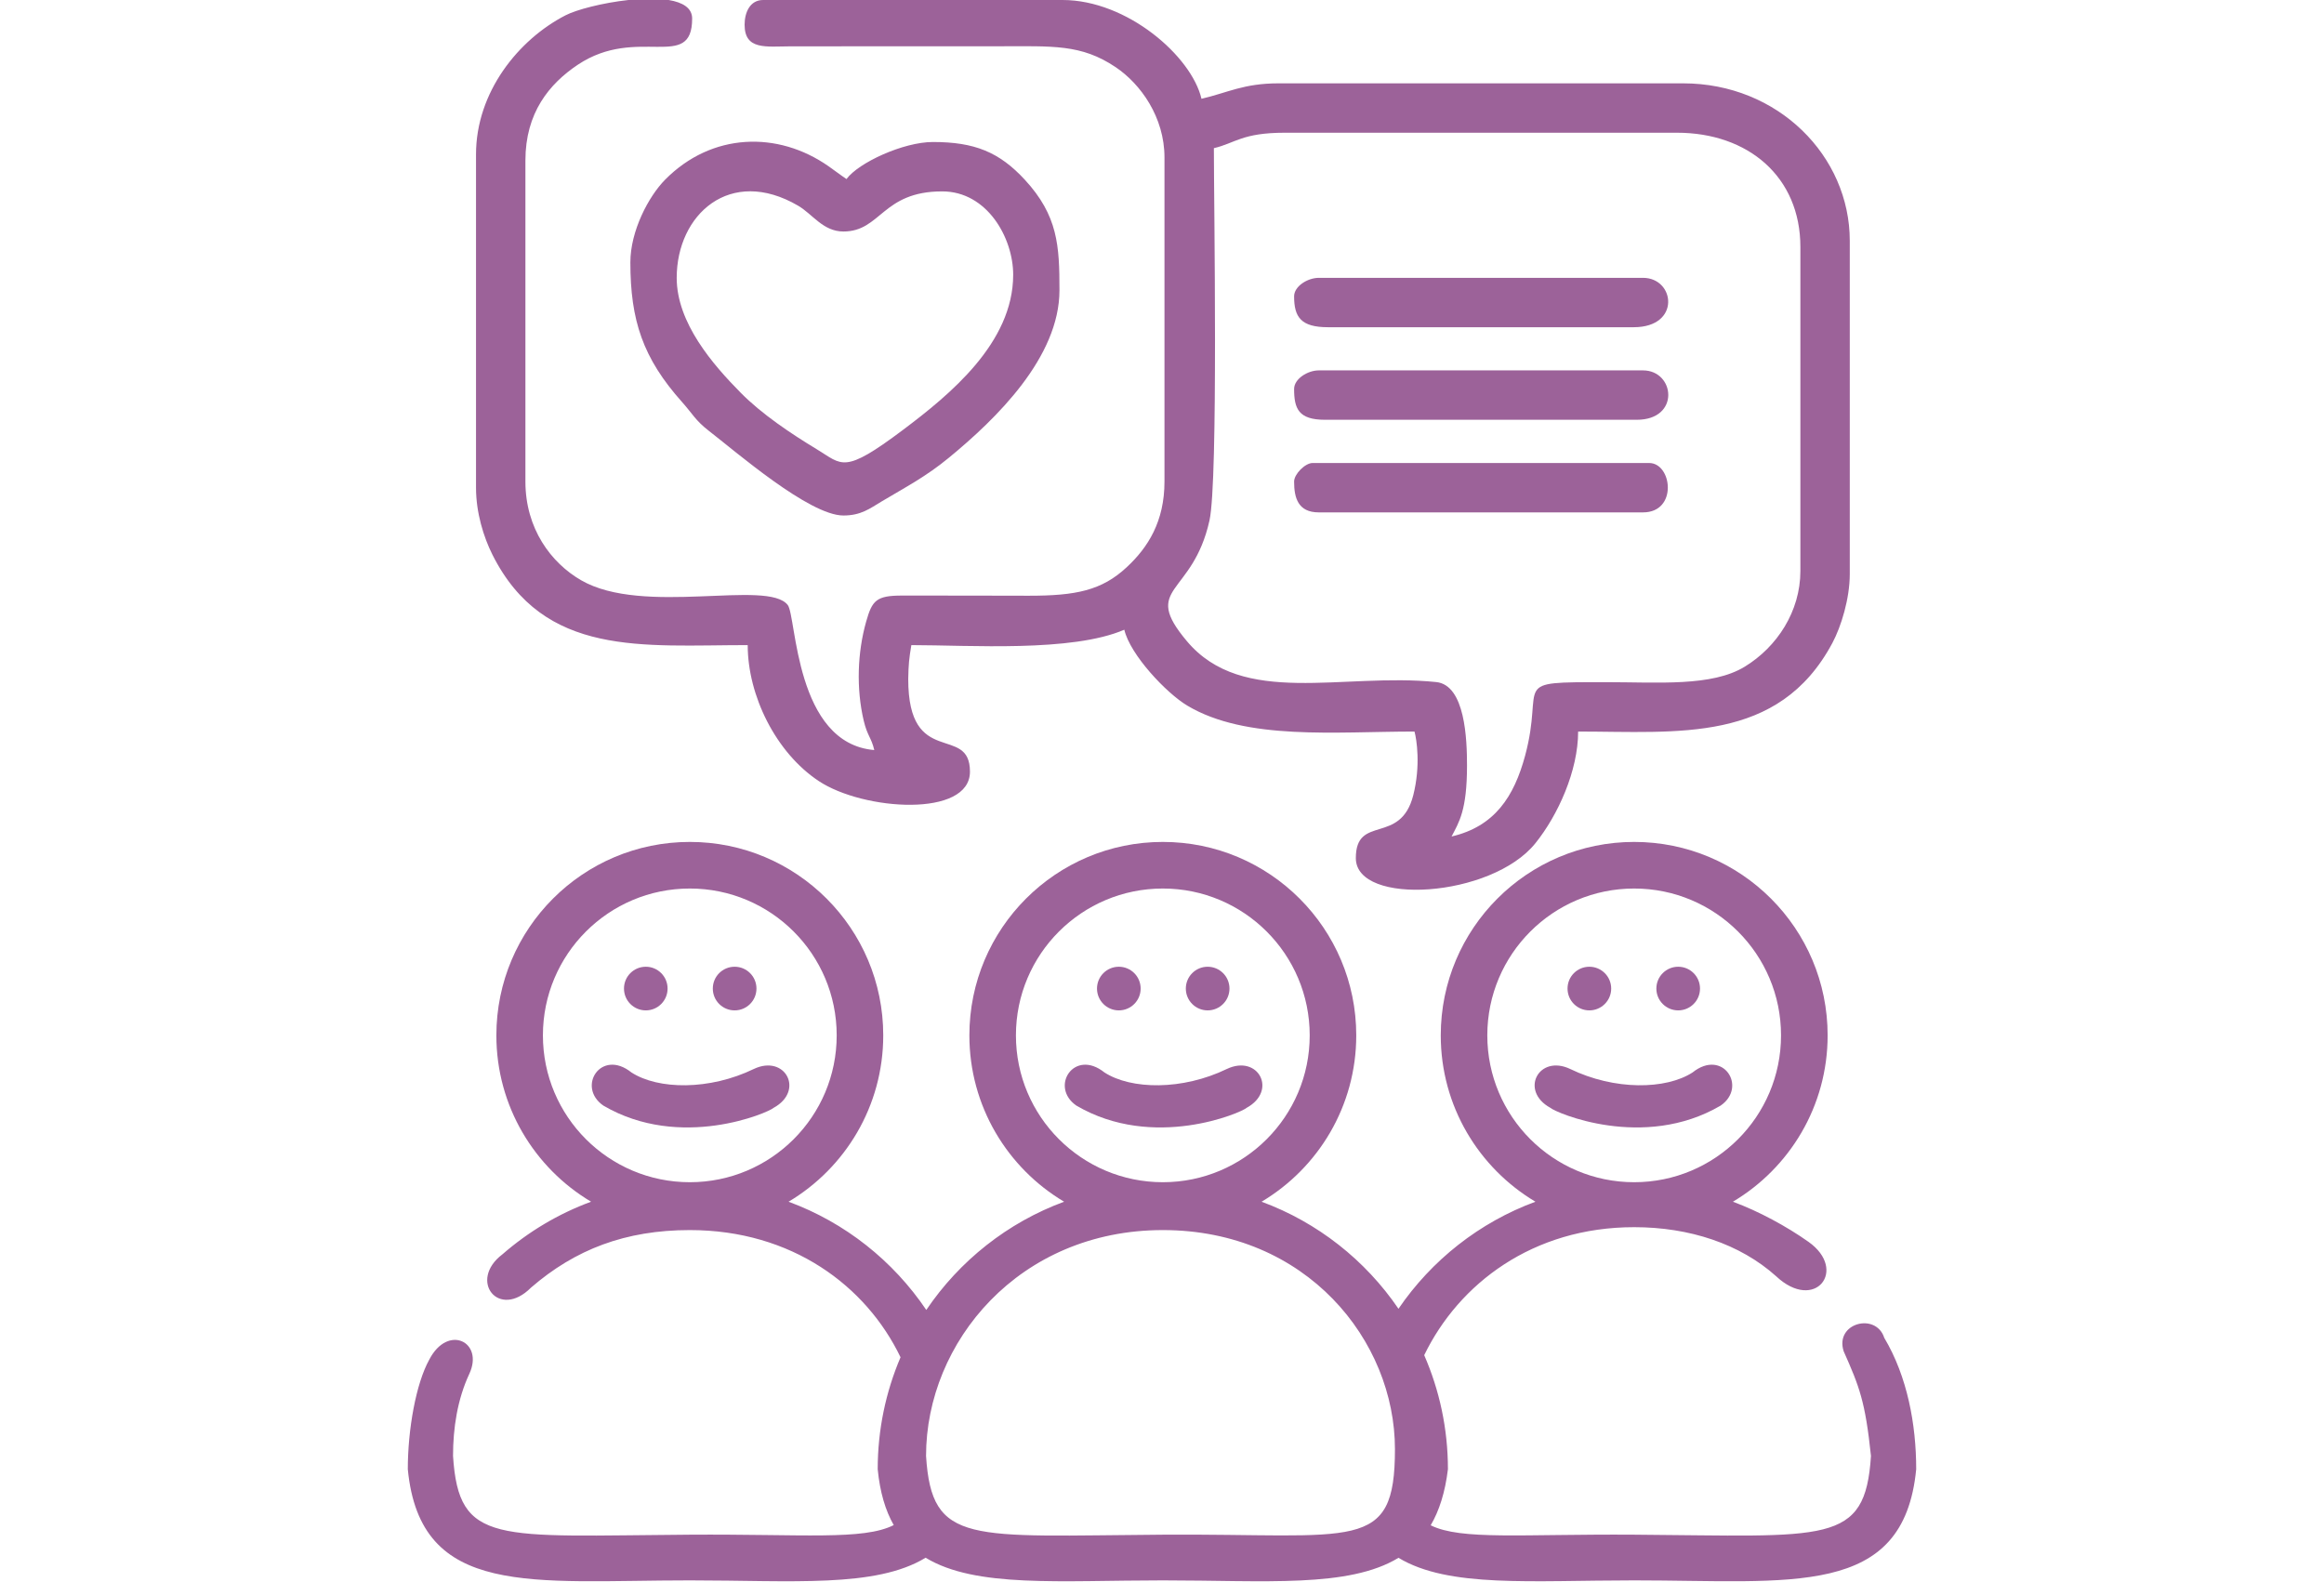
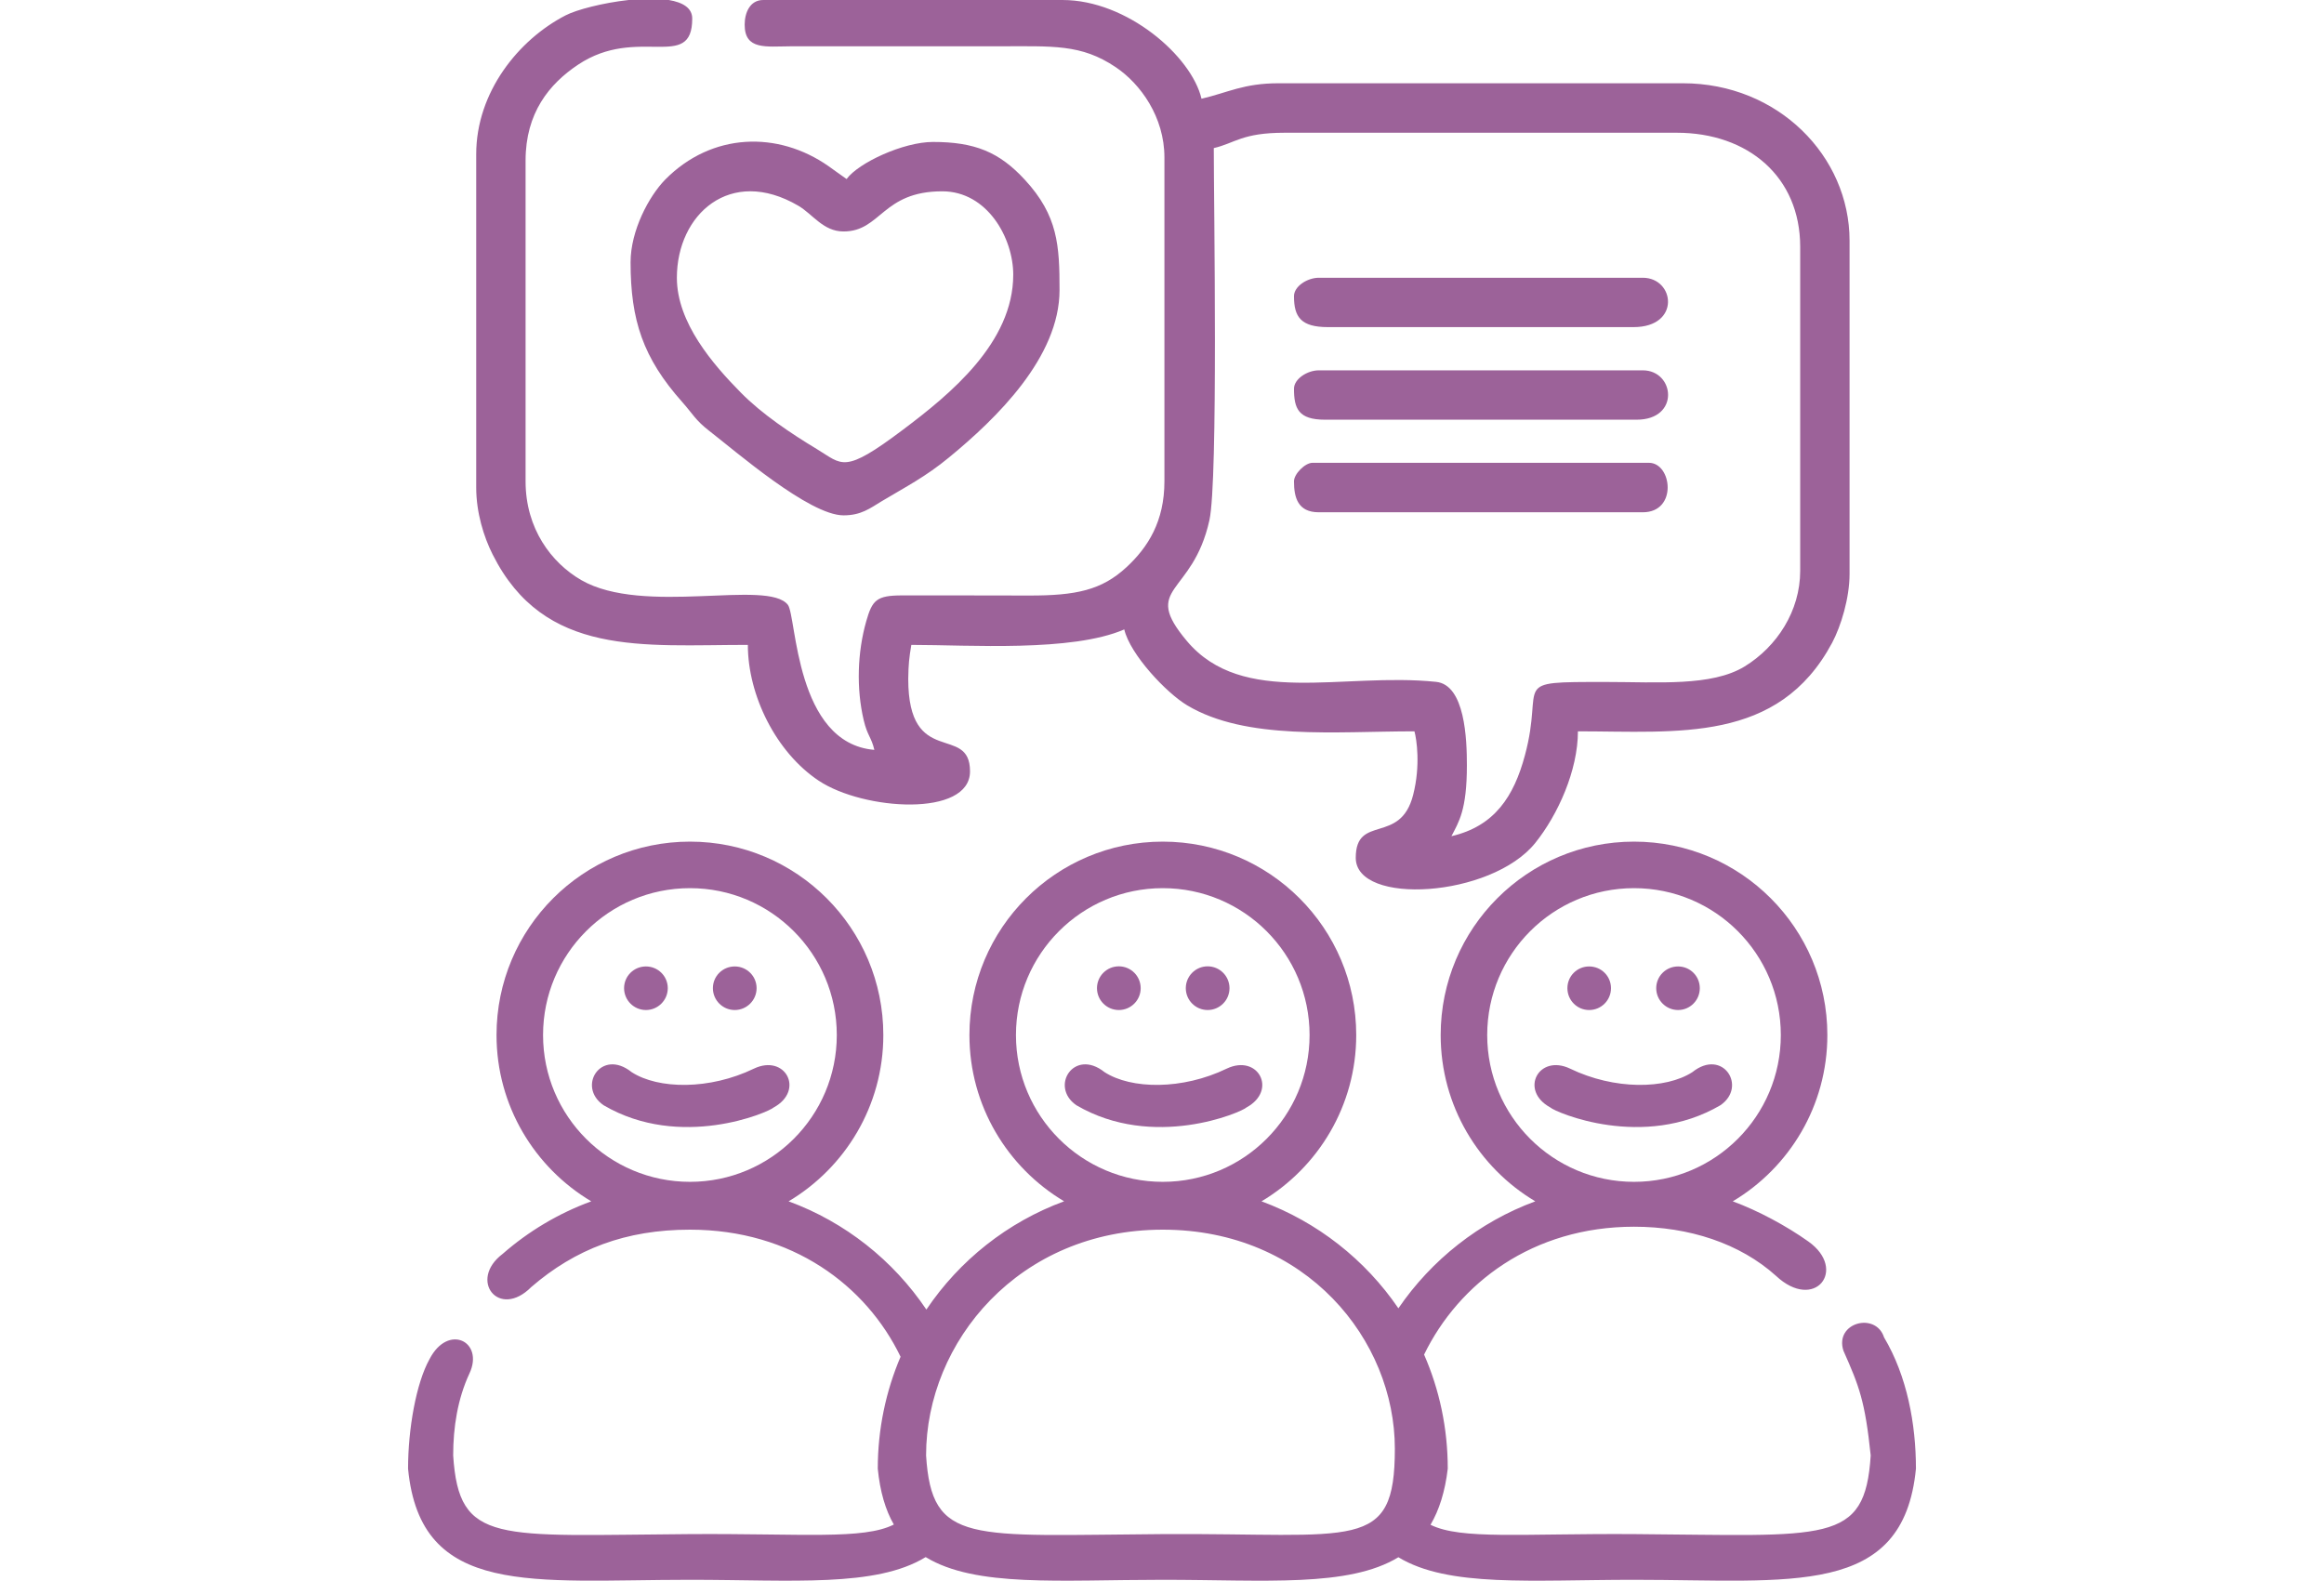
- <svg xmlns="http://www.w3.org/2000/svg" xml:space="preserve" width="440.859mm" height="300mm" version="1.1" style="shape-rendering:geometricPrecision; text-rendering:geometricPrecision; image-rendering:optimizeQuality; fill-rule:evenodd; clip-rule:evenodd" viewBox="0 0 44086 30000">
+ <svg xmlns="http://www.w3.org/2000/svg" width="743.679" height="505.92" viewBox="0 0 19677 13386" shape-rendering="geometricPrecision" text-rendering="geometricPrecision" image-rendering="optimizeQuality" fill-rule="evenodd" clip-rule="evenodd">
  <defs>
-     <style type="text/css">
-    
-     .fil0 {fill:#9C6299}
-    
-   </style>
+     <style>.fil0{fill:#9c6299}</style>
  </defs>
  <g id="Capa_x0020_1">
-     <g id="_684574248">
+     <g id="_3031540593728">
+       <path class="fil0" d="M12289 7081c63-122 131-221 131-601 0-217-15-681-261-706-792-82-1637 216-2110-346-392-467 48-376 191-1023 75-338 37-2694 37-3151 181-42 238-130 601-130h3319c604 0 1045 374 1045 966v2744c0 340-197 642-471 810-279 170-731 131-1175 131-834 0-515-5-685 622-93 347-256 599-622 684zM5322 0h341c118 20 198 67 198 157 0 454-463 54-967 391-243 162-444 408-444 811v2717c0 401 219 690 471 836 529 305 1580-11 1750 210 74 97 61 1172 732 1228-25-108-59-119-90-251-64-271-53-576 21-837 51-179 86-220 303-220 357-1 715 1 1072 1 401 1 619-45 830-241 181-168 320-387 320-726V1333c0-341-201-622-412-764-294-198-532-177-999-177H6697c-211 1-392 34-392-183 0-100 44-209 157-209h2535c546 0 1092 476 1176 836 224-52 356-131 653-131h3423c806 0 1411 618 1411 1333v2822c0 205-73 443-148 584-456 852-1307 749-2152 749 0 331-169 706-361 945-373 464-1520 533-1520 126 0-374 378-106 486-533 64-251 29-472 11-538-669 0-1425 78-1924-220-176-105-483-430-533-643-446 193-1309 131-1803 131-19 115-24 162-26 288 0 762 523 375 523 783 0 390-901 332-1281 79-361-240-600-722-600-1150-888 0-1724 105-2161-766-75-149-139-354-139-567V1306c0-526 359-971 757-1176 93-48 315-106 533-130z" />
+       <path class="fil0" d="M5731 2352c0-536 452-947 1028-610 123 72 211 218 383 218 318 0 326-340 836-340 381 0 601 395 601 706 0 577-536 1014-934 1313-504 380-511 295-727 165-222-134-467-298-645-479-236-239-542-592-542-973zm-392-131c0 490 105 810 437 1183 89 100 113 155 227 243 224 173 849 717 1139 717 149 0 223-59 324-120 204-122 373-208 570-371 399-328 935-847 935-1417 0-376-13-630-294-934-217-236-426-320-778-320-250 0-630 176-731 314-54-37-99-71-153-109-428-300-988-286-1383 114-138 141-293 432-293 700zM10956 4076c0 136 32 262 210 262h2743c297 0 248-419 52-419h-2848c-63 0-157 94-157 157zM10956 3292c0 167 37 262 262 262h2639c370 0 323-418 52-418h-2743c-96 0-210 72-210 156zM10956 2508c0 176 58 262 288 262h2587c402 0 350-418 78-418h-2743c-96 0-210 72-210 156z" />
      <g>
-         <path class="fil0" d="M27536 15870c142,-273 293,-496 293,-1347 0,-486 -32,-1526 -584,-1583 -1775,-182 -3670,484 -4729,-775 -880,-1046 107,-843 428,-2292 168,-759 83,-6039 83,-7062 404,-94 534,-293 1346,-293l7438 0c1354,0 2342,839 2342,2167l0 6149c0,763 -441,1439 -1055,1814 -625,382 -1639,294 -2634,294 -1869,0 -1154,-11 -1533,1395 -210,777 -576,1342 -1395,1533zm-15614 -15870l763 0c264,44 445,150 445,351 0,1018 -1038,123 -2169,877 -544,364 -994,914 -994,1817l0 6091c0,897 490,1545 1056,1872 1184,685 3541,-24 3921,471 166,217 136,2626 1641,2751 -56,-240 -131,-264 -201,-560 -143,-608 -119,-1291 47,-1877 113,-400 191,-494 678,-494 800,-1 1603,2 2404,3 898,1 1387,-100 1860,-540 405,-376 717,-868 717,-1626l0 -6149c0,-763 -451,-1393 -925,-1712 -658,-442 -1190,-397 -2238,-397l-3924 1c-473,2 -878,76 -878,-411 0,-224 97,-468 352,-468l5680 0c1225,0 2447,1067 2635,1874 502,-117 800,-293 1464,-293l7672 0c1806,0 3162,1383 3162,2987l0 6324c0,461 -162,993 -331,1309 -1022,1908 -2929,1678 -4822,1678 0,742 -380,1583 -810,2118 -836,1041 -3407,1196 -3407,283 0,-838 847,-237 1090,-1195 142,-563 64,-1057 23,-1206 -1499,0 -3193,175 -4310,-492 -396,-236 -1084,-964 -1195,-1440 -1000,431 -2933,292 -4040,292 -43,259 -54,363 -59,644 0,1709 1171,842 1171,1757 0,874 -2018,743 -2870,177 -811,-538 -1346,-1619 -1346,-2578 -1989,0 -3863,235 -4843,-1716 -167,-334 -311,-795 -311,-1270l0 -6325c0,-1179 804,-2177 1697,-2637 208,-108 706,-238 1195,-291z" />
+         <path class="fil0" d="M6677 10173c479 176 886 500 1166 916h1c280-416 687-740 1165-916h1c-480-286-802-810-802-1408 0-905 733-1638 1637-1638s1638 733 1638 1638c0 598-322 1122-802 1408 474 175 879 495 1159 906 281-411 685-731 1159-906-480-286-801-810-801-1408 0-905 733-1638 1637-1638s1637 733 1637 1638c0 598-321 1122-801 1408 217 80 454 208 640 340 335 238 54 599-275 290-305-274-734-415-1201-415-859 0-1484 479-1778 1084h1c129 295 200 622 200 965-23 195-73 351-146 475 259 128 768 73 1723 79 1637 11 1956 92 2004-666-48-461-97-585-231-887-77-239 274-331 344-113 195 328 270 734 270 1112-106 1095-1054 941-2387 941-868 0-1572 66-1995-191-423 257-1127 191-1995 191s-1584 66-2007-192h-1c-422 258-1127 192-1995 192-1333 0-2282 154-2387-941 0-335 68-724 182-928 157-304 464-149 338 121-101 217-138 458-138 695 49 758 367 677 2005 666 958-6 1468 49 1726-81-71-123-117-279-136-473 0-336 69-657 193-948-291-603-918-1076-1783-1076-545 0-971 164-1344 486-274 276-536-59-242-281 218-191 472-343 750-445-480-286-802-810-802-1408 0-905 733-1638 1638-1638 904 0 1637 733 1637 1638 0 598-322 1122-802 1408zm7158-2652c-687 0-1243 557-1243 1244 0 686 556 1243 1243 1243s1243-557 1243-1243c0-687-556-1244-1243-1244zm-3990 0c687 0 1243 557 1243 1244 0 686-556 1243-1243 1243-686 0-1243-557-1243-1243 0-687 557-1244 1243-1244zm0 2892c1217 0 1965 936 1965 1855 0 881-327 713-1965 723-1637 11-1956 92-2004-666 0-963 787-1912 2004-1912zM5842 7521c686 0 1243 557 1243 1244 0 686-557 1243-1243 1243-687 0-1244-557-1244-1243 0-687 557-1244 1244-1244z" />
+         <path class="fil0" d="M5469 8184c102 0 185 82 185 184s-83 185-185 185-185-83-185-185 83-184 185-184zM6221 8184c102 0 185 82 185 184s-83 185-185 185-185-83-185-185 83-184 185-184zM5348 9079c226 146 660 152 1036-30 266-126 430 185 167 329-42 40-789 364-1441-19-229-158-19-486 238-280z" />
        <g>
-           <path class="fil0" d="M12837 5271c0,-1201 1013,-2123 2304,-1368 275,161 473,489 858,489 715,0 732,-761 1874,-761 855,0 1347,884 1347,1581 0,1294 -1201,2275 -2092,2945 -1131,850 -1147,660 -1631,368 -497,-301 -1045,-668 -1445,-1073 -529,-535 -1215,-1326 -1215,-2181zm-879 -293c0,1098 236,1816 981,2650 200,224 253,349 508,546 502,387 1903,1606 2552,1606 335,0 501,-132 728,-268 457,-273 835,-467 1277,-831 893,-735 2094,-1900 2094,-3176 0,-844 -29,-1413 -657,-2095 -487,-527 -956,-716 -1744,-716 -561,0 -1413,393 -1639,703 -121,-81 -221,-160 -342,-244 -959,-671 -2214,-641 -3100,257 -310,314 -658,968 -658,1568z" />
-           <g>
-             <path class="fil0" d="M24549 9136c0,304 71,585 469,585l6149 0c664,0 554,-937 117,-937l-6384 0c-141,0 -351,211 -351,352z" />
-             <path class="fil0" d="M24549 7379c0,372 82,585 586,585l5914 0c830,0 725,-937 118,-937l-6149 0c-214,0 -469,162 -469,352z" />
-             <path class="fil0" d="M24549 5622c0,393 128,586 644,586l5798 0c900,0 786,-937 176,-937l-6149 0c-214,0 -469,161 -469,351z" />
-           </g>
-         </g>
-       </g>
-       <g>
-         <path class="fil0" d="M14959 22799l0 0c1072,395 1984,1121 2613,2054l0 -1c630,-932 1542,-1658 2614,-2053l0 0c-1076,-640 -1797,-1814 -1797,-3156 0,-2027 1643,-3670 3670,-3670 2026,0 3669,1643 3669,3670 0,1342 -721,2516 -1796,3156l0 0c1063,392 1969,1109 2597,2031 629,-922 1535,-1639 2598,-2031l0 0c-1075,-640 -1796,-1814 -1796,-3156 0,-2027 1643,-3670 3669,-3670 2027,0 3670,1643 3670,3670 0,1342 -721,2516 -1797,3156l0 0c488,180 1019,467 1435,762 752,533 122,1343 -616,651 -684,-614 -1644,-930 -2692,-930 -1925,0 -3326,1073 -3983,2428l0 0c289,663 450,1394 450,2164 -53,437 -164,786 -327,1064 580,286 1721,164 3860,178 3670,24 4383,206 4492,-1494 -108,-1032 -218,-1311 -518,-1986 -173,-538 614,-742 770,-255 439,736 606,1646 606,2493 -237,2455 -2363,2109 -5350,2109 -1944,0 -3523,146 -4470,-428l-1 0c-947,575 -2526,428 -4470,428 -1946,0 -3552,147 -4500,-430l0 0c-947,577 -2527,430 -4473,430 -2987,0 -5113,346 -5350,-2109 0,-752 154,-1624 408,-2081 353,-679 1041,-334 759,271 -226,486 -309,1027 -309,1558 108,1700 822,1518 4492,1494 2149,-14 3290,110 3868,-182 -158,-277 -262,-625 -304,-1060 0,-754 155,-1472 433,-2124 -651,-1353 -2059,-2413 -3997,-2413 -1221,0 -2175,367 -3012,1091 -613,616 -1200,-134 -543,-631 491,-428 1059,-769 1681,-998l1 0c-1076,-640 -1797,-1814 -1797,-3156 0,-2027 1643,-3670 3670,-3670 2026,0 3669,1643 3669,3670 0,1342 -721,2516 -1796,3156zm16041 -5942c-1538,0 -2786,1247 -2786,2786 0,1539 1248,2786 2786,2786 1539,0 2786,-1247 2786,-2786 0,-1539 -1247,-2786 -2786,-2786zm-8941 0c1538,0 2786,1247 2786,2786 0,1539 -1248,2786 -2786,2786 -1539,0 -2787,-1247 -2787,-2786 0,-1539 1248,-2786 2787,-2786zm0 6480c2727,0 4403,2098 4403,4157 0,1976 -734,1598 -4403,1622 -3670,24 -4384,206 -4492,-1494 0,-2158 1764,-4285 4492,-4285zm-8973 -6480c1538,0 2786,1247 2786,2786 0,1539 -1248,2786 -2786,2786 -1539,0 -2787,-1247 -2787,-2786 0,-1539 1248,-2786 2787,-2786z" />
-         <g>
-           <path class="fil0" d="M12251 18341c228,0 413,185 413,414 0,229 -185,414 -413,414 -229,0 -414,-185 -414,-414 0,-229 185,-414 414,-414z" />
-           <path class="fil0" d="M13936 18341c229,0 414,185 414,414 0,229 -185,414 -414,414 -229,0 -414,-185 -414,-414 0,-229 185,-414 414,-414z" />
-           <path class="fil0" d="M11979 20347c507,327 1479,342 2322,-67 596,-282 965,415 374,738 -94,89 -1767,816 -3230,-43 -512,-355 -42,-1089 534,-628z" />
+           <path class="fil0" d="M14208 8184c-102 0-185 82-185 184s83 185 185 185 184-83 184-185-82-184-184-184zM13455 8184c-102 0-184 82-184 184s82 185 184 185c103 0 185-83 185-185s-82-184-185-184zM14329 9079c-226 146-660 152-1036-30-266-126-431 185-167 329 42 40 788 364 1441-19 229-158 19-486-238-280z" />
        </g>
        <g>
-           <path class="fil0" d="M31835 18341c-228,0 -414,185 -414,414 0,229 186,414 414,414 229,0 414,-185 414,-414 0,-229 -185,-414 -414,-414z" />
-           <path class="fil0" d="M30150 18341c-229,0 -414,185 -414,414 0,229 185,414 414,414 228,0 414,-185 414,-414 0,-229 -186,-414 -414,-414z" />
-           <path class="fil0" d="M32107 20347c-507,327 -1479,342 -2322,-67 -596,-282 -965,415 -374,738 94,89 1767,816 3230,-43 512,-355 42,-1089 -534,-628z" />
-         </g>
-         <g>
-           <circle class="fil0" cx="21224" cy="18755" r="414" />
-           <circle class="fil0" cx="22909" cy="18755" r="414" />
-           <path class="fil0" d="M20952 20347c507,327 1479,342 2322,-67 596,-282 965,415 374,738 -94,89 -1767,816 -3230,-43 -512,-355 -42,-1089 534,-628z" />
+           <circle class="fil0" cx="9473" cy="8368" r="185" />
+           <circle class="fil0" cx="10225" cy="8368" r="185" />
+           <path class="fil0" d="M9352 9079c226 146 659 152 1035-30 266-126 431 185 167 329-41 40-788 364-1441-19-228-158-19-486 239-280z" />
        </g>
      </g>
    </g>
  </g>
</svg>
